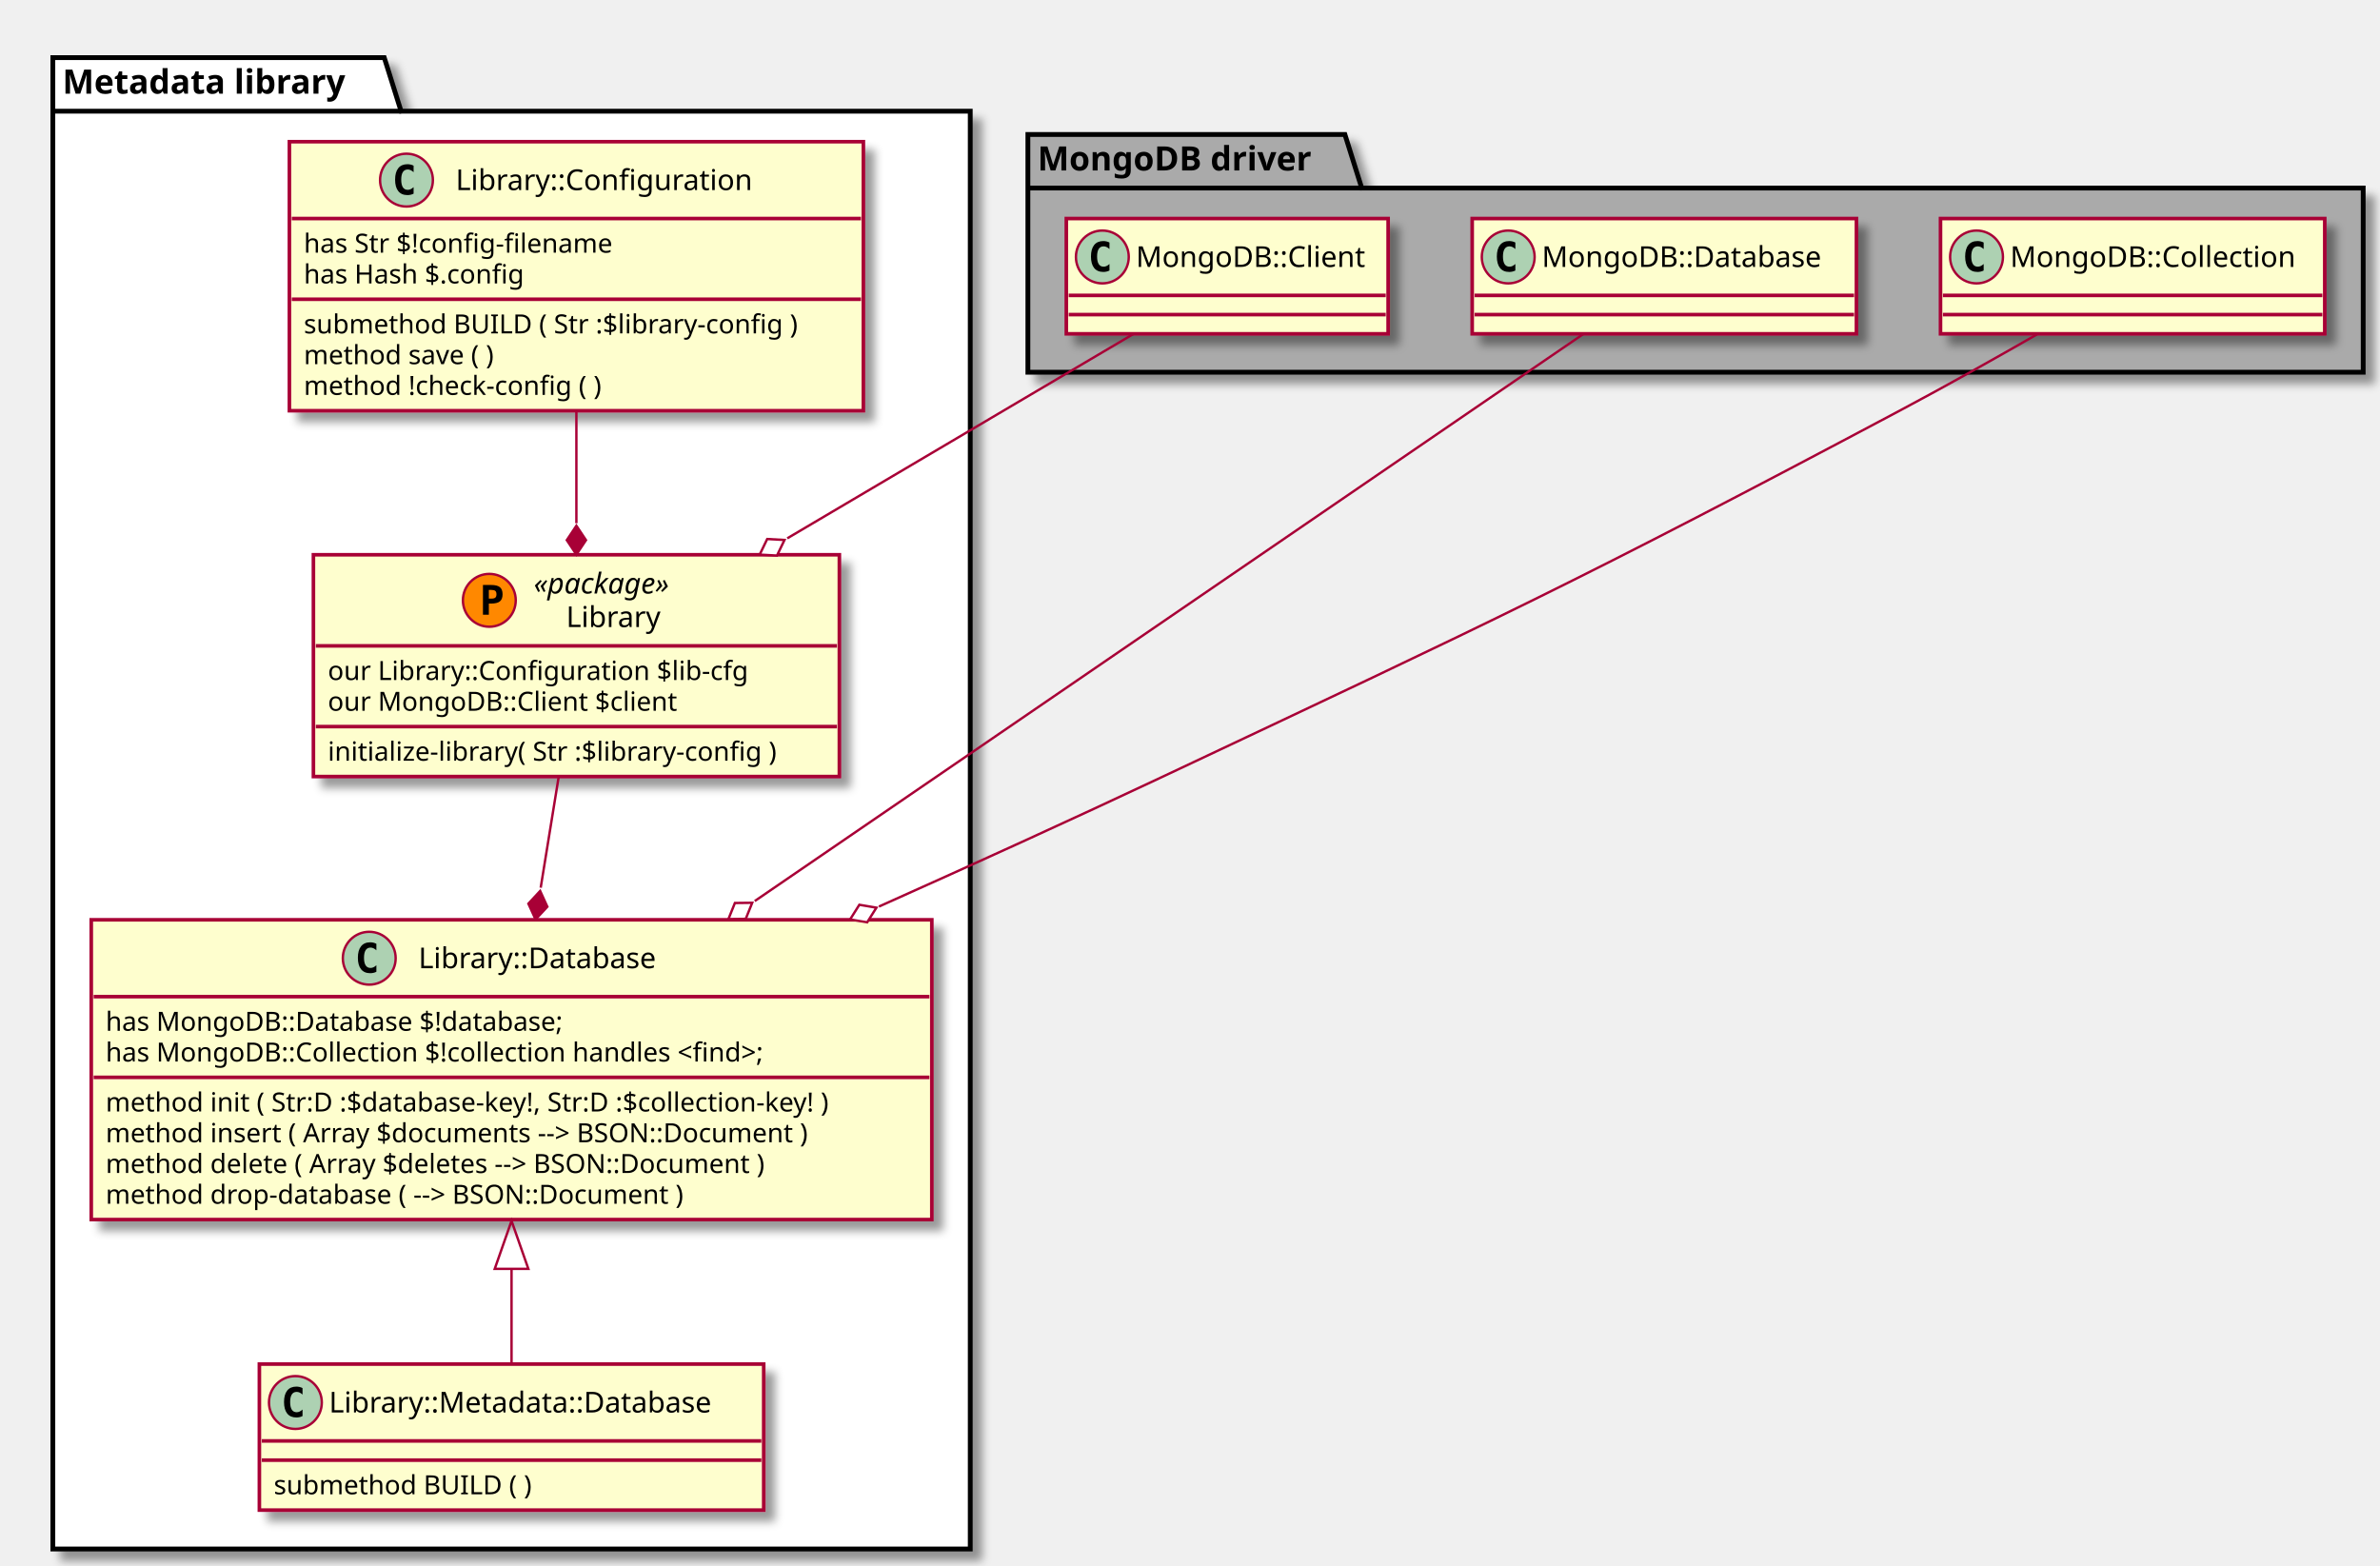
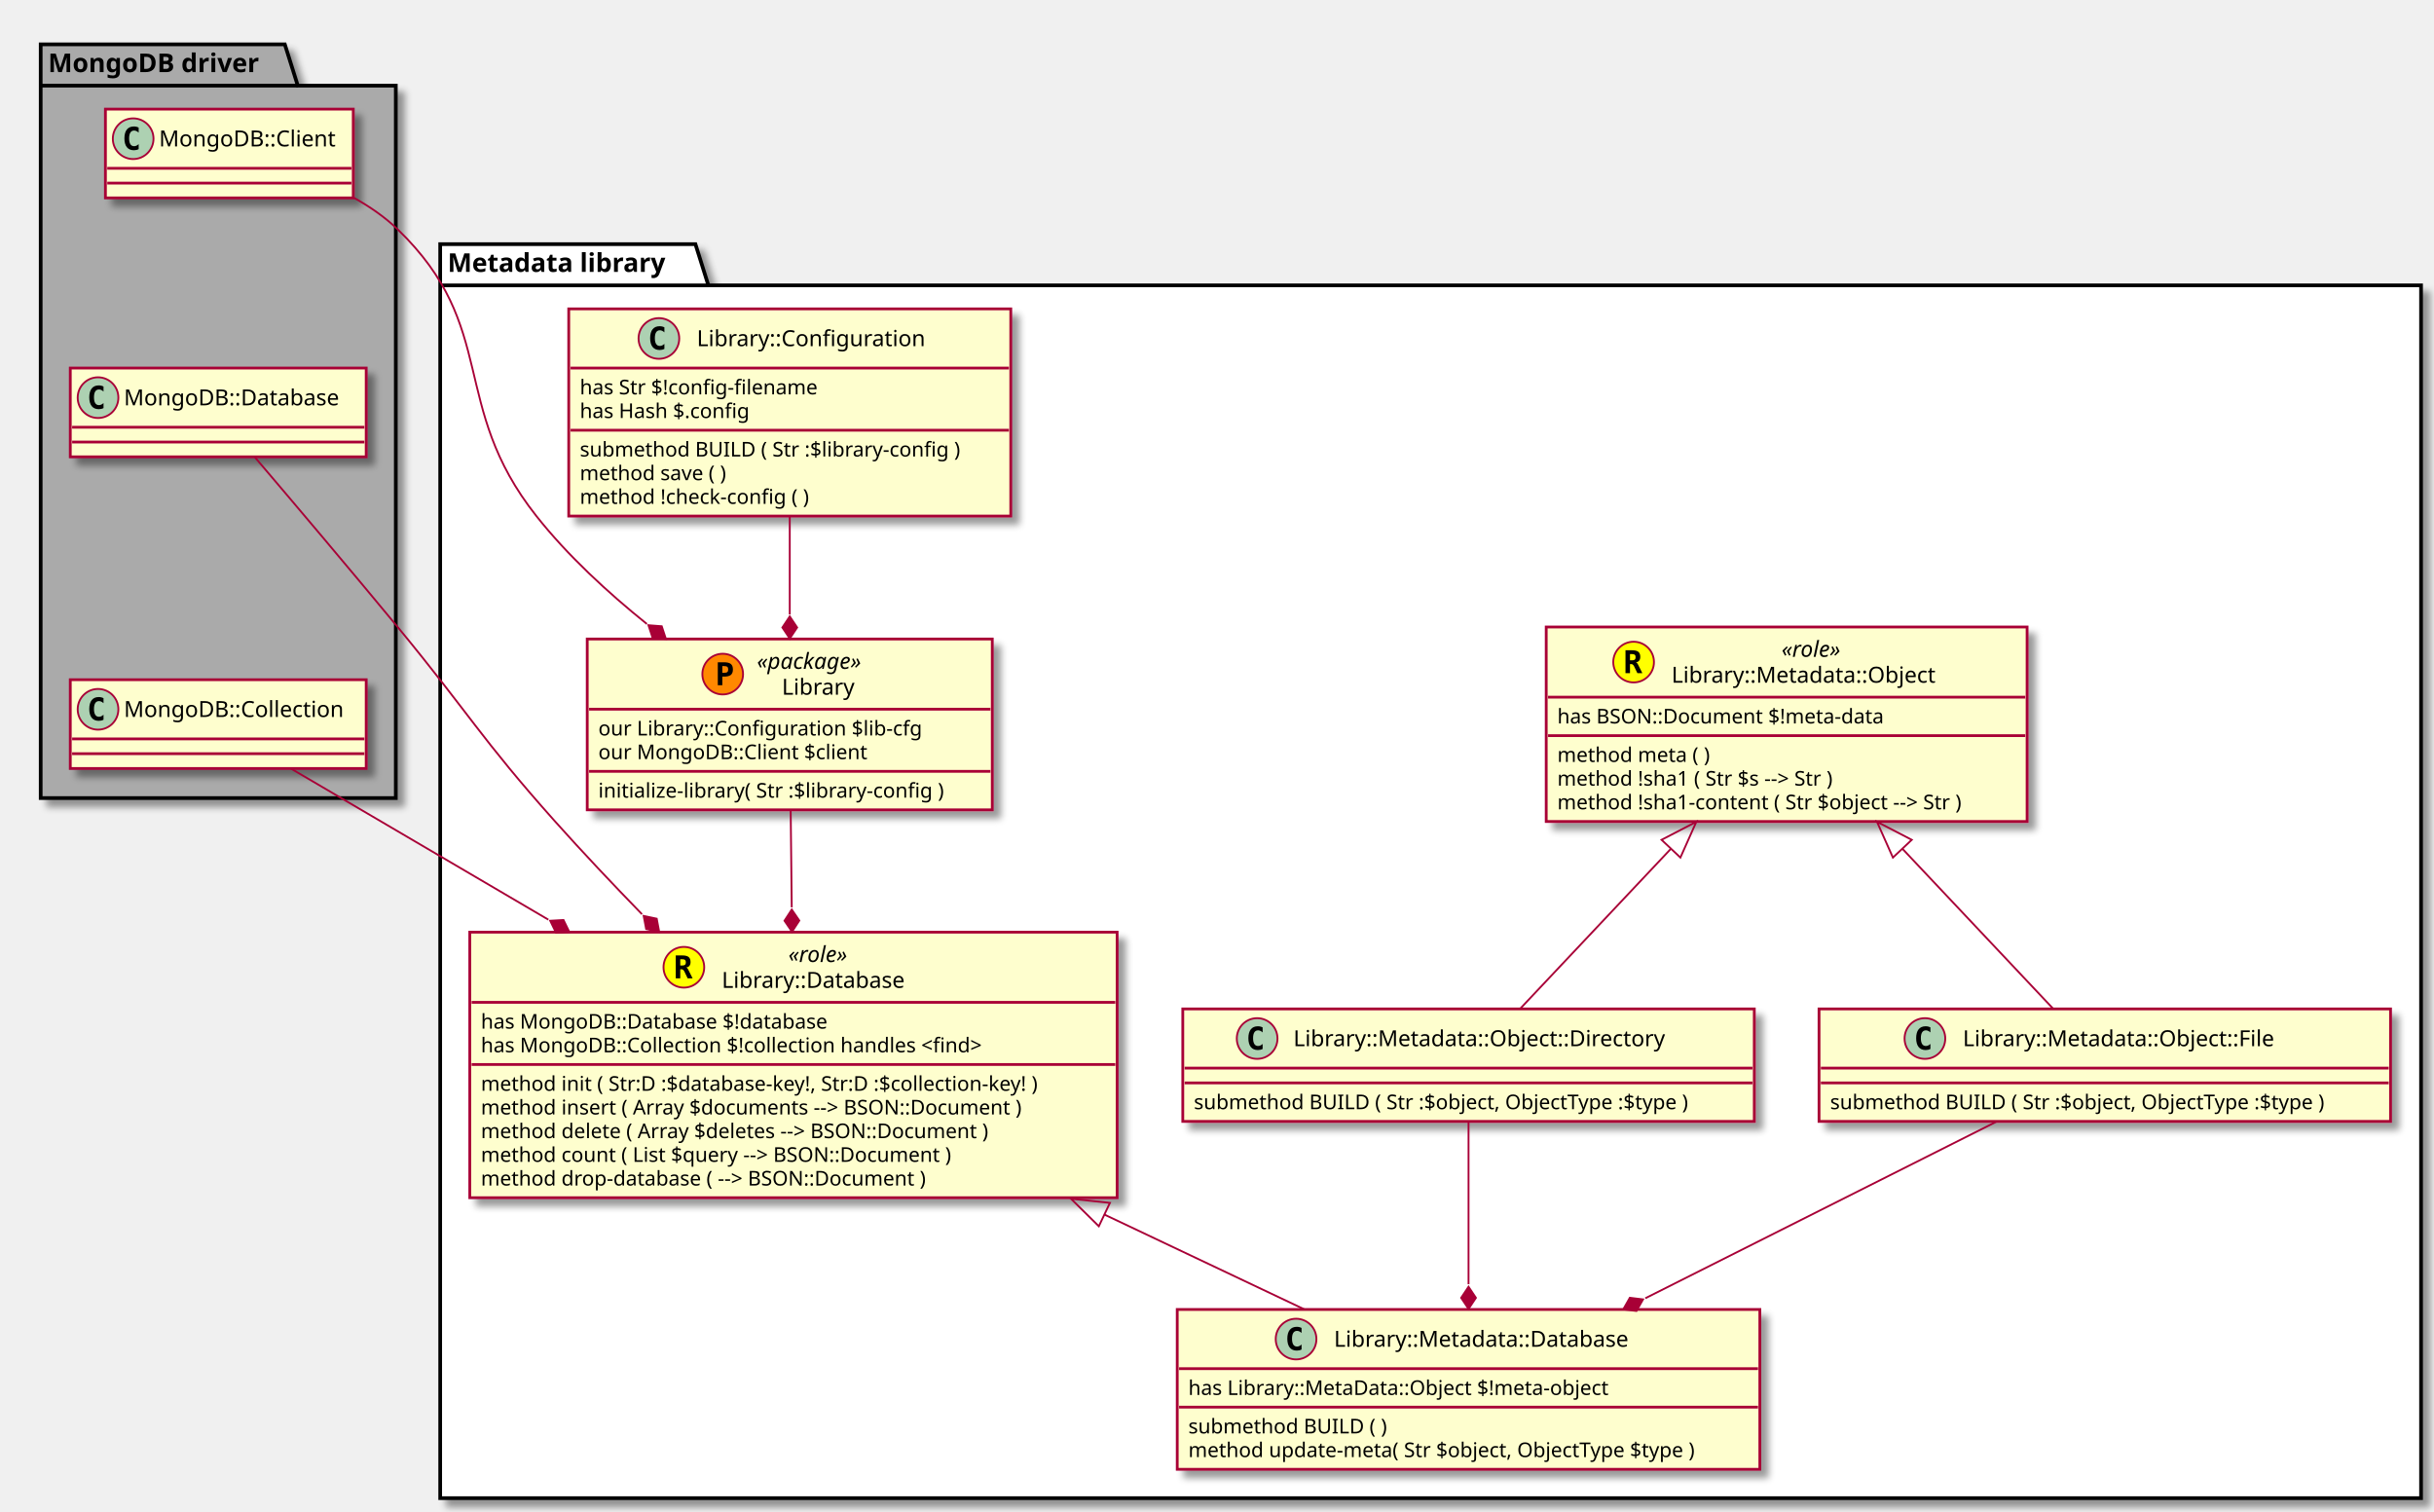
- <svg xmlns="http://www.w3.org/2000/svg" contentScriptType="application/ecmascript" contentStyleType="text/css" height="652px" preserveAspectRatio="none" style="width:991px;height:652px;" version="1.1" viewBox="0 0 991 652" width="991px" zoomAndPan="magnify">
+ <svg xmlns="http://www.w3.org/2000/svg" contentScriptType="application/ecmascript" contentStyleType="text/css" height="817px" preserveAspectRatio="none" style="width:1316px;height:817px;" version="1.1" viewBox="0 0 1316 817" width="1316px" zoomAndPan="magnify">
  <defs>
-     <filter height="300%" id="f30a2jt" width="300%" x="-1" y="-1">
+     <filter height="300%" id="fwactf0" width="300%" x="-1" y="-1">
      <feGaussianBlur result="blurOut" stdDeviation="2.0" />
      <feColorMatrix in="blurOut" result="blurOut2" type="matrix" values="0 0 0 0 0 0 0 0 0 0 0 0 0 0 0 0 0 0 .4 0" />
      <feOffset dx="4.0" dy="4.0" in="blurOut2" result="blurOut3" />
      <feBlend in="SourceGraphic" in2="blurOut3" mode="normal" />
    </filter>
  </defs>
  <g>
-     <polygon fill="#AAAAAA" filter="url(#f30a2jt)" points="428,56,560,56,567,78.297,984,78.297,984,155,428,155,428,56" style="stroke: #000000; stroke-width: 2.0;" />
-     <line style="stroke: #000000; stroke-width: 2.0;" x1="428" x2="567" y1="78.297" y2="78.297" />
-     <text fill="#000000" font-family="sans-serif" font-size="14" font-weight="bold" lengthAdjust="spacingAndGlyphs" textLength="126" x="432" y="70.995">MongoDB driver</text>
-     <polygon fill="#FFFFFF" filter="url(#f30a2jt)" points="22,24,160,24,167,46.297,404,46.297,404,645,22,645,22,24" style="stroke: #000000; stroke-width: 2.0;" />
-     <line style="stroke: #000000; stroke-width: 2.0;" x1="22" x2="167" y1="46.297" y2="46.297" />
-     <text fill="#000000" font-family="sans-serif" font-size="14" font-weight="bold" lengthAdjust="spacingAndGlyphs" textLength="127" x="26" y="38.995">Metadata library</text>
-     <rect fill="#FEFECE" filter="url(#f30a2jt)" height="48" style="stroke: #A80036; stroke-width: 1.5;" width="134" x="444" y="91" />
-     <ellipse cx="459" cy="107" fill="#ADD1B2" rx="11" ry="11" style="stroke: #A80036; stroke-width: 1.0;" />
-     <path d="M461.969,112.641 Q461.391,112.938 460.75,113.086 Q460.109,113.234 459.406,113.234 Q456.906,113.234 455.586,111.586 Q454.266,109.938 454.266,106.812 Q454.266,103.688 455.586,102.031 Q456.906,100.375 459.406,100.375 Q460.109,100.375 460.758,100.531 Q461.406,100.688 461.969,100.984 L461.969,103.703 Q461.344,103.125 460.75,102.852 Q460.156,102.578 459.531,102.578 Q458.188,102.578 457.5,103.648 Q456.812,104.719 456.812,106.812 Q456.812,108.906 457.5,109.977 Q458.188,111.047 459.531,111.047 Q460.156,111.047 460.75,110.773 Q461.344,110.5 461.969,109.922 L461.969,112.641 Z " />
-     <text fill="#000000" font-family="sans-serif" font-size="12" lengthAdjust="spacingAndGlyphs" textLength="102" x="473" y="111.154">MongoDB::Client</text>
-     <line style="stroke: #A80036; stroke-width: 1.5;" x1="445" x2="577" y1="123" y2="123" />
-     <line style="stroke: #A80036; stroke-width: 1.5;" x1="445" x2="577" y1="131" y2="131" />
-     <rect fill="#FEFECE" filter="url(#f30a2jt)" height="48" style="stroke: #A80036; stroke-width: 1.5;" width="160" x="613" y="91" />
-     <ellipse cx="628" cy="107" fill="#ADD1B2" rx="11" ry="11" style="stroke: #A80036; stroke-width: 1.0;" />
-     <path d="M630.969,112.641 Q630.391,112.938 629.75,113.086 Q629.109,113.234 628.406,113.234 Q625.906,113.234 624.586,111.586 Q623.266,109.938 623.266,106.812 Q623.266,103.688 624.586,102.031 Q625.906,100.375 628.406,100.375 Q629.109,100.375 629.758,100.531 Q630.406,100.688 630.969,100.984 L630.969,103.703 Q630.344,103.125 629.75,102.852 Q629.156,102.578 628.531,102.578 Q627.188,102.578 626.5,103.648 Q625.812,104.719 625.812,106.812 Q625.812,108.906 626.5,109.977 Q627.188,111.047 628.531,111.047 Q629.156,111.047 629.75,110.773 Q630.344,110.5 630.969,109.922 L630.969,112.641 Z " />
-     <text fill="#000000" font-family="sans-serif" font-size="12" lengthAdjust="spacingAndGlyphs" textLength="128" x="642" y="111.154">MongoDB::Database</text>
-     <line style="stroke: #A80036; stroke-width: 1.5;" x1="614" x2="772" y1="123" y2="123" />
-     <line style="stroke: #A80036; stroke-width: 1.5;" x1="614" x2="772" y1="131" y2="131" />
-     <rect fill="#FEFECE" filter="url(#f30a2jt)" height="48" style="stroke: #A80036; stroke-width: 1.5;" width="160" x="808" y="91" />
-     <ellipse cx="823" cy="107" fill="#ADD1B2" rx="11" ry="11" style="stroke: #A80036; stroke-width: 1.0;" />
-     <path d="M825.969,112.641 Q825.391,112.938 824.75,113.086 Q824.109,113.234 823.406,113.234 Q820.906,113.234 819.586,111.586 Q818.266,109.938 818.266,106.812 Q818.266,103.688 819.586,102.031 Q820.906,100.375 823.406,100.375 Q824.109,100.375 824.758,100.531 Q825.406,100.688 825.969,100.984 L825.969,103.703 Q825.344,103.125 824.75,102.852 Q824.156,102.578 823.531,102.578 Q822.188,102.578 821.5,103.648 Q820.812,104.719 820.812,106.812 Q820.812,108.906 821.5,109.977 Q822.188,111.047 823.531,111.047 Q824.156,111.047 824.75,110.773 Q825.344,110.5 825.969,109.922 L825.969,112.641 Z " />
-     <text fill="#000000" font-family="sans-serif" font-size="12" lengthAdjust="spacingAndGlyphs" textLength="128" x="837" y="111.154">MongoDB::Collection</text>
-     <line style="stroke: #A80036; stroke-width: 1.5;" x1="809" x2="967" y1="123" y2="123" />
-     <line style="stroke: #A80036; stroke-width: 1.5;" x1="809" x2="967" y1="131" y2="131" />
-     <rect fill="#FEFECE" filter="url(#f30a2jt)" height="92.352" style="stroke: #A80036; stroke-width: 1.5;" width="219" x="130.5" y="231" />
-     <ellipse cx="203.75" cy="249.969" fill="#FF8800" rx="11" ry="11" style="stroke: #A80036; stroke-width: 1.0;" />
-     <path d="M203.547,245.641 L203.547,249.266 L204.547,249.266 Q205.75,249.266 206.234,248.859 Q206.719,248.453 206.719,247.453 Q206.719,246.453 206.234,246.047 Q205.75,245.641 204.547,245.641 L203.547,245.641 Z M201.094,243.578 L204.453,243.578 Q207.016,243.578 208.141,244.492 Q209.266,245.406 209.266,247.453 Q209.266,249.5 208.141,250.414 Q207.016,251.328 204.453,251.328 L203.547,251.328 L203.547,255.969 L201.094,255.969 L201.094,243.578 Z " />
-     <text fill="#000000" font-family="sans-serif" font-size="12" font-style="italic" lengthAdjust="spacingAndGlyphs" textLength="68" x="222.25" y="247.139">«package»</text>
-     <text fill="#000000" font-family="sans-serif" font-size="12" lengthAdjust="spacingAndGlyphs" textLength="41" x="235.75" y="261.107">Library</text>
-     <line style="stroke: #A80036; stroke-width: 1.5;" x1="131.5" x2="348.5" y1="268.938" y2="268.938" />
-     <text fill="#000000" font-family="sans-serif" font-size="11" lengthAdjust="spacingAndGlyphs" textLength="191" x="136.5" y="283.148">our Library::Configuration $lib-cfg</text>
-     <text fill="#000000" font-family="sans-serif" font-size="11" lengthAdjust="spacingAndGlyphs" textLength="157" x="136.5" y="295.953">our MongoDB::Client $client</text>
-     <line style="stroke: #A80036; stroke-width: 1.5;" x1="131.5" x2="348.5" y1="302.547" y2="302.547" />
-     <text fill="#000000" font-family="sans-serif" font-size="11" lengthAdjust="spacingAndGlyphs" textLength="207" x="136.5" y="316.757">initialize-library( Str :$library-config )</text>
-     <rect fill="#FEFECE" filter="url(#f30a2jt)" height="112.023" style="stroke: #A80036; stroke-width: 1.5;" width="239" x="120.5" y="59" />
-     <ellipse cx="169.25" cy="75" fill="#ADD1B2" rx="11" ry="11" style="stroke: #A80036; stroke-width: 1.0;" />
-     <path d="M172.219,80.641 Q171.641,80.938 171,81.086 Q170.359,81.234 169.656,81.234 Q167.156,81.234 165.836,79.586 Q164.516,77.938 164.516,74.812 Q164.516,71.688 165.836,70.031 Q167.156,68.375 169.656,68.375 Q170.359,68.375 171.008,68.531 Q171.656,68.688 172.219,68.984 L172.219,71.703 Q171.594,71.125 171,70.852 Q170.406,70.578 169.781,70.578 Q168.438,70.578 167.75,71.648 Q167.062,72.719 167.062,74.812 Q167.062,76.906 167.75,77.977 Q168.438,79.047 169.781,79.047 Q170.406,79.047 171,78.773 Q171.594,78.5 172.219,77.922 L172.219,80.641 Z " />
-     <text fill="#000000" font-family="sans-serif" font-size="12" lengthAdjust="spacingAndGlyphs" textLength="133" x="189.75" y="79.154">Library::Configuration</text>
-     <line style="stroke: #A80036; stroke-width: 1.5;" x1="121.5" x2="358.5" y1="91" y2="91" />
-     <text fill="#000000" font-family="sans-serif" font-size="11" lengthAdjust="spacingAndGlyphs" textLength="143" x="126.5" y="105.21">has Str $!config-filename</text>
-     <text fill="#000000" font-family="sans-serif" font-size="11" lengthAdjust="spacingAndGlyphs" textLength="103" x="126.5" y="118.015">has Hash $.config</text>
-     <line style="stroke: #A80036; stroke-width: 1.5;" x1="121.5" x2="358.5" y1="124.609" y2="124.609" />
-     <text fill="#000000" font-family="sans-serif" font-size="11" lengthAdjust="spacingAndGlyphs" textLength="227" x="126.5" y="138.82">submethod BUILD ( Str :$library-config )</text>
-     <text fill="#000000" font-family="sans-serif" font-size="11" lengthAdjust="spacingAndGlyphs" textLength="90" x="126.5" y="151.625">method save ( )</text>
-     <text fill="#000000" font-family="sans-serif" font-size="11" lengthAdjust="spacingAndGlyphs" textLength="136" x="126.5" y="164.429">method !check-config ( )</text>
-     <rect fill="#FEFECE" filter="url(#f30a2jt)" height="124.828" style="stroke: #A80036; stroke-width: 1.5;" width="350" x="38" y="383" />
-     <ellipse cx="153.75" cy="399" fill="#ADD1B2" rx="11" ry="11" style="stroke: #A80036; stroke-width: 1.0;" />
-     <path d="M156.719,404.641 Q156.141,404.938 155.5,405.086 Q154.859,405.234 154.156,405.234 Q151.656,405.234 150.336,403.586 Q149.016,401.938 149.016,398.812 Q149.016,395.688 150.336,394.031 Q151.656,392.375 154.156,392.375 Q154.859,392.375 155.508,392.531 Q156.156,392.688 156.719,392.984 L156.719,395.703 Q156.094,395.125 155.5,394.852 Q154.906,394.578 154.281,394.578 Q152.938,394.578 152.25,395.648 Q151.562,396.719 151.562,398.812 Q151.562,400.906 152.25,401.977 Q152.938,403.047 154.281,403.047 Q154.906,403.047 155.5,402.773 Q156.094,402.5 156.719,401.922 L156.719,404.641 Z " />
-     <text fill="#000000" font-family="sans-serif" font-size="12" lengthAdjust="spacingAndGlyphs" textLength="110" x="174.25" y="403.154">Library::Database</text>
-     <line style="stroke: #A80036; stroke-width: 1.5;" x1="39" x2="387" y1="415" y2="415" />
-     <text fill="#000000" font-family="sans-serif" font-size="11" lengthAdjust="spacingAndGlyphs" textLength="211" x="44" y="429.21">has MongoDB::Database $!database;</text>
-     <text fill="#000000" font-family="sans-serif" font-size="11" lengthAdjust="spacingAndGlyphs" textLength="304" x="44" y="442.015">has MongoDB::Collection $!collection handles &lt;find&gt;;</text>
-     <line style="stroke: #A80036; stroke-width: 1.5;" x1="39" x2="387" y1="448.609" y2="448.609" />
-     <text fill="#000000" font-family="sans-serif" font-size="11" lengthAdjust="spacingAndGlyphs" textLength="338" x="44" y="462.82">method init ( Str:D :$database-key!, Str:D :$collection-key! )</text>
-     <text fill="#000000" font-family="sans-serif" font-size="11" lengthAdjust="spacingAndGlyphs" textLength="327" x="44" y="475.625">method insert ( Array $documents --&gt; BSON::Document )</text>
-     <text fill="#000000" font-family="sans-serif" font-size="11" lengthAdjust="spacingAndGlyphs" textLength="308" x="44" y="488.429">method delete ( Array $deletes --&gt; BSON::Document )</text>
-     <text fill="#000000" font-family="sans-serif" font-size="11" lengthAdjust="spacingAndGlyphs" textLength="269" x="44" y="501.234">method drop-database ( --&gt; BSON::Document )</text>
-     <rect fill="#FEFECE" filter="url(#f30a2jt)" height="60.805" style="stroke: #A80036; stroke-width: 1.5;" width="210" x="108" y="568" />
-     <ellipse cx="123" cy="584" fill="#ADD1B2" rx="11" ry="11" style="stroke: #A80036; stroke-width: 1.0;" />
-     <path d="M125.969,589.641 Q125.391,589.938 124.75,590.086 Q124.109,590.234 123.406,590.234 Q120.906,590.234 119.586,588.586 Q118.266,586.938 118.266,583.812 Q118.266,580.688 119.586,579.031 Q120.906,577.375 123.406,577.375 Q124.109,577.375 124.758,577.531 Q125.406,577.688 125.969,577.984 L125.969,580.703 Q125.344,580.125 124.75,579.852 Q124.156,579.578 123.531,579.578 Q122.188,579.578 121.5,580.648 Q120.812,581.719 120.812,583.812 Q120.812,585.906 121.5,586.977 Q122.188,588.047 123.531,588.047 Q124.156,588.047 124.75,587.773 Q125.344,587.5 125.969,586.922 L125.969,589.641 Z " />
-     <text fill="#000000" font-family="sans-serif" font-size="12" lengthAdjust="spacingAndGlyphs" textLength="178" x="137" y="588.154">Library::Metadata::Database</text>
-     <line style="stroke: #A80036; stroke-width: 1.5;" x1="109" x2="317" y1="600" y2="600" />
-     <line style="stroke: #A80036; stroke-width: 1.5;" x1="109" x2="317" y1="608" y2="608" />
-     <text fill="#000000" font-family="sans-serif" font-size="11" lengthAdjust="spacingAndGlyphs" textLength="117" x="114" y="622.21">submethod BUILD ( )</text>
-     <path d="M471.884,139.094 C434.363,161.247 376.398,195.47 327.811,224.156 " fill="none" style="stroke: #A80036; stroke-width: 1.0;" />
-     <polygon fill="#FFFFFF" points="316.322,230.939,323.522,231.333,326.656,224.839,319.455,224.444,316.322,230.939" style="stroke: #A80036; stroke-width: 1.0;" />
-     <path d="M240,171.063 C240,186.165 240,202.583 240,217.852 " fill="none" style="stroke: #A80036; stroke-width: 1.0;" />
-     <polygon fill="#A80036" points="240,230.912,244,224.912,240,218.912,236,224.912,240,230.912" style="stroke: #A80036; stroke-width: 1.0;" />
-     <path d="M232.693,323.057 C230.363,337.428 227.718,353.738 225.14,369.635 " fill="none" style="stroke: #A80036; stroke-width: 1.0;" />
-     <polygon fill="#A80036" points="222.999,382.841,227.908,377.559,224.92,370.996,220.011,376.278,222.999,382.841" style="stroke: #A80036; stroke-width: 1.0;" />
-     <path d="M659.247,139.099 C588.586,187.458 422.673,301.005 314.269,375.194 " fill="none" style="stroke: #A80036; stroke-width: 1.0;" />
-     <polygon fill="#FFFFFF" points="303.31,382.694,310.521,382.606,313.213,375.916,306.002,376.004,303.31,382.694" style="stroke: #A80036; stroke-width: 1.0;" />
-     <path d="M848.158,139.242 C830.733,149.238 809.976,160.917 791,171 C656.901,242.255 622.354,258.242 485,323 C446.633,341.089 404.931,360.058 365.97,377.487 " fill="none" style="stroke: #A80036; stroke-width: 1.0;" />
-     <polygon fill="#FFFFFF" points="353.973,382.844,361.083,384.05,364.93,377.95,357.82,376.745,353.973,382.844" style="stroke: #A80036; stroke-width: 1.0;" />
-     <path d="M213,528.783 C213,542.727 213,556.361 213,567.76 " fill="none" style="stroke: #A80036; stroke-width: 1.0;" />
-     <polygon fill="none" points="206,528.353,213,508.353,220,528.353,206,528.353" style="stroke: #A80036; stroke-width: 1.0;" />
+     <polygon fill="#AAAAAA" filter="url(#fwactf0)" points="22,24,154,24,161,46.297,214,46.297,214,431.5,22,431.5,22,24" style="stroke: #000000; stroke-width: 2.0;" />
+     <line style="stroke: #000000; stroke-width: 2.0;" x1="22" x2="161" y1="46.297" y2="46.297" />
+     <text fill="#000000" font-family="sans-serif" font-size="14" font-weight="bold" lengthAdjust="spacingAndGlyphs" textLength="126" x="26" y="38.995">MongoDB driver</text>
+     <polygon fill="#FFFFFF" filter="url(#fwactf0)" points="238,132,376,132,383,154.297,1309,154.297,1309,810,238,810,238,132" style="stroke: #000000; stroke-width: 2.0;" />
+     <line style="stroke: #000000; stroke-width: 2.0;" x1="238" x2="383" y1="154.297" y2="154.297" />
+     <text fill="#000000" font-family="sans-serif" font-size="14" font-weight="bold" lengthAdjust="spacingAndGlyphs" textLength="127" x="242" y="146.995">Metadata library</text>
+     <rect fill="#FEFECE" filter="url(#fwactf0)" height="48" style="stroke: #A80036; stroke-width: 1.5;" width="134" x="57" y="59" />
+     <ellipse cx="72" cy="75" fill="#ADD1B2" rx="11" ry="11" style="stroke: #A80036; stroke-width: 1.0;" />
+     <path d="M74.969,80.641 Q74.391,80.938 73.75,81.086 Q73.109,81.234 72.406,81.234 Q69.906,81.234 68.586,79.586 Q67.266,77.938 67.266,74.812 Q67.266,71.688 68.586,70.031 Q69.906,68.375 72.406,68.375 Q73.109,68.375 73.758,68.531 Q74.406,68.688 74.969,68.984 L74.969,71.703 Q74.344,71.125 73.75,70.852 Q73.156,70.578 72.531,70.578 Q71.188,70.578 70.5,71.648 Q69.812,72.719 69.812,74.812 Q69.812,76.906 70.5,77.977 Q71.188,79.047 72.531,79.047 Q73.156,79.047 73.75,78.773 Q74.344,78.5 74.969,77.922 L74.969,80.641 Z " />
+     <text fill="#000000" font-family="sans-serif" font-size="12" lengthAdjust="spacingAndGlyphs" textLength="102" x="86" y="79.154">MongoDB::Client</text>
+     <line style="stroke: #A80036; stroke-width: 1.5;" x1="58" x2="190" y1="91" y2="91" />
+     <line style="stroke: #A80036; stroke-width: 1.5;" x1="58" x2="190" y1="99" y2="99" />
+     <rect fill="#FEFECE" filter="url(#fwactf0)" height="48" style="stroke: #A80036; stroke-width: 1.5;" width="160" x="38" y="199" />
+     <ellipse cx="53" cy="215" fill="#ADD1B2" rx="11" ry="11" style="stroke: #A80036; stroke-width: 1.0;" />
+     <path d="M55.969,220.641 Q55.391,220.938 54.75,221.086 Q54.109,221.234 53.406,221.234 Q50.906,221.234 49.586,219.586 Q48.266,217.938 48.266,214.812 Q48.266,211.688 49.586,210.031 Q50.906,208.375 53.406,208.375 Q54.109,208.375 54.758,208.531 Q55.406,208.688 55.969,208.984 L55.969,211.703 Q55.344,211.125 54.75,210.852 Q54.156,210.578 53.531,210.578 Q52.188,210.578 51.5,211.648 Q50.812,212.719 50.812,214.812 Q50.812,216.906 51.5,217.977 Q52.188,219.047 53.531,219.047 Q54.156,219.047 54.75,218.773 Q55.344,218.5 55.969,217.922 L55.969,220.641 Z " />
+     <text fill="#000000" font-family="sans-serif" font-size="12" lengthAdjust="spacingAndGlyphs" textLength="128" x="67" y="219.154">MongoDB::Database</text>
+     <line style="stroke: #A80036; stroke-width: 1.5;" x1="39" x2="197" y1="231" y2="231" />
+     <line style="stroke: #A80036; stroke-width: 1.5;" x1="39" x2="197" y1="239" y2="239" />
+     <rect fill="#FEFECE" filter="url(#fwactf0)" height="48" style="stroke: #A80036; stroke-width: 1.5;" width="160" x="38" y="367.5" />
+     <ellipse cx="53" cy="383.5" fill="#ADD1B2" rx="11" ry="11" style="stroke: #A80036; stroke-width: 1.0;" />
+     <path d="M55.969,389.141 Q55.391,389.438 54.75,389.586 Q54.109,389.734 53.406,389.734 Q50.906,389.734 49.586,388.086 Q48.266,386.438 48.266,383.312 Q48.266,380.188 49.586,378.531 Q50.906,376.875 53.406,376.875 Q54.109,376.875 54.758,377.031 Q55.406,377.188 55.969,377.484 L55.969,380.203 Q55.344,379.625 54.75,379.352 Q54.156,379.078 53.531,379.078 Q52.188,379.078 51.5,380.148 Q50.812,381.219 50.812,383.312 Q50.812,385.406 51.5,386.477 Q52.188,387.547 53.531,387.547 Q54.156,387.547 54.75,387.273 Q55.344,387 55.969,386.422 L55.969,389.141 Z " />
+     <text fill="#000000" font-family="sans-serif" font-size="12" lengthAdjust="spacingAndGlyphs" textLength="128" x="67" y="387.654">MongoDB::Collection</text>
+     <line style="stroke: #A80036; stroke-width: 1.5;" x1="39" x2="197" y1="399.5" y2="399.5" />
+     <line style="stroke: #A80036; stroke-width: 1.5;" x1="39" x2="197" y1="407.5" y2="407.5" />
+     <rect fill="#FEFECE" filter="url(#fwactf0)" height="92.352" style="stroke: #A80036; stroke-width: 1.5;" width="219" x="317.5" y="345.5" />
+     <ellipse cx="390.75" cy="364.469" fill="#FF8800" rx="11" ry="11" style="stroke: #A80036; stroke-width: 1.0;" />
+     <path d="M390.547,360.141 L390.547,363.766 L391.547,363.766 Q392.75,363.766 393.234,363.359 Q393.719,362.953 393.719,361.953 Q393.719,360.953 393.234,360.547 Q392.75,360.141 391.547,360.141 L390.547,360.141 Z M388.094,358.078 L391.453,358.078 Q394.016,358.078 395.141,358.992 Q396.266,359.906 396.266,361.953 Q396.266,364 395.141,364.914 Q394.016,365.828 391.453,365.828 L390.547,365.828 L390.547,370.469 L388.094,370.469 L388.094,358.078 Z " />
+     <text fill="#000000" font-family="sans-serif" font-size="12" font-style="italic" lengthAdjust="spacingAndGlyphs" textLength="68" x="409.25" y="361.639">«package»</text>
+     <text fill="#000000" font-family="sans-serif" font-size="12" lengthAdjust="spacingAndGlyphs" textLength="41" x="422.75" y="375.607">Library</text>
+     <line style="stroke: #A80036; stroke-width: 1.5;" x1="318.5" x2="535.5" y1="383.438" y2="383.438" />
+     <text fill="#000000" font-family="sans-serif" font-size="11" lengthAdjust="spacingAndGlyphs" textLength="191" x="323.5" y="397.648">our Library::Configuration $lib-cfg</text>
+     <text fill="#000000" font-family="sans-serif" font-size="11" lengthAdjust="spacingAndGlyphs" textLength="157" x="323.5" y="410.453">our MongoDB::Client $client</text>
+     <line style="stroke: #A80036; stroke-width: 1.5;" x1="318.5" x2="535.5" y1="417.047" y2="417.047" />
+     <text fill="#000000" font-family="sans-serif" font-size="11" lengthAdjust="spacingAndGlyphs" textLength="207" x="323.5" y="431.257">initialize-library( Str :$library-config )</text>
+     <rect fill="#FEFECE" filter="url(#fwactf0)" height="112.023" style="stroke: #A80036; stroke-width: 1.5;" width="239" x="307.5" y="167" />
+     <ellipse cx="356.25" cy="183" fill="#ADD1B2" rx="11" ry="11" style="stroke: #A80036; stroke-width: 1.0;" />
+     <path d="M359.219,188.641 Q358.641,188.938 358,189.086 Q357.359,189.234 356.656,189.234 Q354.156,189.234 352.836,187.586 Q351.516,185.938 351.516,182.812 Q351.516,179.688 352.836,178.031 Q354.156,176.375 356.656,176.375 Q357.359,176.375 358.008,176.531 Q358.656,176.688 359.219,176.984 L359.219,179.703 Q358.594,179.125 358,178.852 Q357.406,178.578 356.781,178.578 Q355.438,178.578 354.75,179.648 Q354.062,180.719 354.062,182.812 Q354.062,184.906 354.75,185.977 Q355.438,187.047 356.781,187.047 Q357.406,187.047 358,186.773 Q358.594,186.5 359.219,185.922 L359.219,188.641 Z " />
+     <text fill="#000000" font-family="sans-serif" font-size="12" lengthAdjust="spacingAndGlyphs" textLength="133" x="376.75" y="187.154">Library::Configuration</text>
+     <line style="stroke: #A80036; stroke-width: 1.5;" x1="308.5" x2="545.5" y1="199" y2="199" />
+     <text fill="#000000" font-family="sans-serif" font-size="11" lengthAdjust="spacingAndGlyphs" textLength="143" x="313.5" y="213.21">has Str $!config-filename</text>
+     <text fill="#000000" font-family="sans-serif" font-size="11" lengthAdjust="spacingAndGlyphs" textLength="103" x="313.5" y="226.015">has Hash $.config</text>
+     <line style="stroke: #A80036; stroke-width: 1.5;" x1="308.5" x2="545.5" y1="232.609" y2="232.609" />
+     <text fill="#000000" font-family="sans-serif" font-size="11" lengthAdjust="spacingAndGlyphs" textLength="227" x="313.5" y="246.82">submethod BUILD ( Str :$library-config )</text>
+     <text fill="#000000" font-family="sans-serif" font-size="11" lengthAdjust="spacingAndGlyphs" textLength="90" x="313.5" y="259.625">method save ( )</text>
+     <text fill="#000000" font-family="sans-serif" font-size="11" lengthAdjust="spacingAndGlyphs" textLength="136" x="313.5" y="272.429">method !check-config ( )</text>
+     <rect fill="#FEFECE" filter="url(#fwactf0)" height="143.57" style="stroke: #A80036; stroke-width: 1.5;" width="350" x="254" y="504" />
+     <ellipse cx="369.75" cy="522.969" fill="#FFFF00" rx="11" ry="11" style="stroke: #A80036; stroke-width: 1.0;" />
+     <path d="M370.953,523.109 Q371.312,523.188 371.586,523.461 Q371.859,523.734 372.25,524.516 L374.484,528.969 L371.797,528.969 L370.297,525.844 Q370.234,525.703 370.125,525.469 Q369.469,524.078 368.578,524.078 L367.797,524.078 L367.797,528.969 L365.359,528.969 L365.359,516.578 L368.891,516.578 Q371.281,516.578 372.32,517.422 Q373.359,518.266 373.359,520.172 Q373.359,521.453 372.742,522.211 Q372.125,522.969 370.953,523.109 Z M367.797,518.641 L367.797,522.016 L368.953,522.016 Q369.969,522.016 370.398,521.617 Q370.828,521.219 370.828,520.312 Q370.828,519.422 370.398,519.031 Q369.969,518.641 368.953,518.641 L367.797,518.641 Z " />
+     <text fill="#000000" font-family="sans-serif" font-size="12" font-style="italic" lengthAdjust="spacingAndGlyphs" textLength="38" x="426.25" y="520.139">«role»</text>
+     <text fill="#000000" font-family="sans-serif" font-size="12" lengthAdjust="spacingAndGlyphs" textLength="110" x="390.25" y="534.107">Library::Database</text>
+     <line style="stroke: #A80036; stroke-width: 1.5;" x1="255" x2="603" y1="541.938" y2="541.938" />
+     <text fill="#000000" font-family="sans-serif" font-size="11" lengthAdjust="spacingAndGlyphs" textLength="207" x="260" y="556.148">has MongoDB::Database $!database</text>
+     <text fill="#000000" font-family="sans-serif" font-size="11" lengthAdjust="spacingAndGlyphs" textLength="300" x="260" y="568.953">has MongoDB::Collection $!collection handles &lt;find&gt;</text>
+     <line style="stroke: #A80036; stroke-width: 1.5;" x1="255" x2="603" y1="575.547" y2="575.547" />
+     <text fill="#000000" font-family="sans-serif" font-size="11" lengthAdjust="spacingAndGlyphs" textLength="338" x="260" y="589.757">method init ( Str:D :$database-key!, Str:D :$collection-key! )</text>
+     <text fill="#000000" font-family="sans-serif" font-size="11" lengthAdjust="spacingAndGlyphs" textLength="327" x="260" y="602.562">method insert ( Array $documents --&gt; BSON::Document )</text>
+     <text fill="#000000" font-family="sans-serif" font-size="11" lengthAdjust="spacingAndGlyphs" textLength="308" x="260" y="615.367">method delete ( Array $deletes --&gt; BSON::Document )</text>
+     <text fill="#000000" font-family="sans-serif" font-size="11" lengthAdjust="spacingAndGlyphs" textLength="284" x="260" y="628.171">method count ( List $query --&gt; BSON::Document )</text>
+     <text fill="#000000" font-family="sans-serif" font-size="11" lengthAdjust="spacingAndGlyphs" textLength="269" x="260" y="640.976">method drop-database ( --&gt; BSON::Document )</text>
+     <rect fill="#FEFECE" filter="url(#fwactf0)" height="86.414" style="stroke: #A80036; stroke-width: 1.5;" width="315" x="636.5" y="708" />
+     <ellipse cx="700.75" cy="724" fill="#ADD1B2" rx="11" ry="11" style="stroke: #A80036; stroke-width: 1.0;" />
+     <path d="M703.719,729.641 Q703.141,729.938 702.5,730.086 Q701.859,730.234 701.156,730.234 Q698.656,730.234 697.336,728.586 Q696.016,726.938 696.016,723.812 Q696.016,720.688 697.336,719.031 Q698.656,717.375 701.156,717.375 Q701.859,717.375 702.508,717.531 Q703.156,717.688 703.719,717.984 L703.719,720.703 Q703.094,720.125 702.5,719.852 Q701.906,719.578 701.281,719.578 Q699.938,719.578 699.25,720.648 Q698.562,721.719 698.562,723.812 Q698.562,725.906 699.25,726.977 Q699.938,728.047 701.281,728.047 Q701.906,728.047 702.5,727.773 Q703.094,727.5 703.719,726.922 L703.719,729.641 Z " />
+     <text fill="#000000" font-family="sans-serif" font-size="12" lengthAdjust="spacingAndGlyphs" textLength="178" x="721.25" y="728.154">Library::Metadata::Database</text>
+     <line style="stroke: #A80036; stroke-width: 1.5;" x1="637.5" x2="950.5" y1="740" y2="740" />
+     <text fill="#000000" font-family="sans-serif" font-size="11" lengthAdjust="spacingAndGlyphs" textLength="250" x="642.5" y="754.21">has Library::MetaData::Object $!meta-object</text>
+     <line style="stroke: #A80036; stroke-width: 1.5;" x1="637.5" x2="950.5" y1="760.805" y2="760.805" />
+     <text fill="#000000" font-family="sans-serif" font-size="11" lengthAdjust="spacingAndGlyphs" textLength="117" x="642.5" y="775.015">submethod BUILD ( )</text>
+     <text fill="#000000" font-family="sans-serif" font-size="11" lengthAdjust="spacingAndGlyphs" textLength="303" x="642.5" y="787.82">method update-meta( Str $object, ObjectType $type )</text>
+     <rect fill="#FEFECE" filter="url(#fwactf0)" height="105.156" style="stroke: #A80036; stroke-width: 1.5;" width="260" x="836" y="339" />
+     <ellipse cx="883.25" cy="357.969" fill="#FFFF00" rx="11" ry="11" style="stroke: #A80036; stroke-width: 1.0;" />
+     <path d="M884.453,358.109 Q884.812,358.188 885.086,358.461 Q885.359,358.734 885.75,359.516 L887.984,363.969 L885.297,363.969 L883.797,360.844 Q883.734,360.703 883.625,360.469 Q882.969,359.078 882.078,359.078 L881.297,359.078 L881.297,363.969 L878.859,363.969 L878.859,351.578 L882.391,351.578 Q884.781,351.578 885.82,352.422 Q886.859,353.266 886.859,355.172 Q886.859,356.453 886.242,357.211 Q885.625,357.969 884.453,358.109 Z M881.297,353.641 L881.297,357.016 L882.453,357.016 Q883.469,357.016 883.898,356.617 Q884.328,356.219 884.328,355.312 Q884.328,354.422 883.898,354.031 Q883.469,353.641 882.453,353.641 L881.297,353.641 Z " />
+     <text fill="#000000" font-family="sans-serif" font-size="12" font-style="italic" lengthAdjust="spacingAndGlyphs" textLength="38" x="963.25" y="355.139">«role»</text>
+     <text fill="#000000" font-family="sans-serif" font-size="12" lengthAdjust="spacingAndGlyphs" textLength="157" x="903.75" y="369.107">Library::Metadata::Object</text>
+     <line style="stroke: #A80036; stroke-width: 1.5;" x1="837" x2="1095" y1="376.938" y2="376.938" />
+     <text fill="#000000" font-family="sans-serif" font-size="11" lengthAdjust="spacingAndGlyphs" textLength="195" x="842" y="391.148">has BSON::Document $!meta-data</text>
+     <line style="stroke: #A80036; stroke-width: 1.5;" x1="837" x2="1095" y1="397.742" y2="397.742" />
+     <text fill="#000000" font-family="sans-serif" font-size="11" lengthAdjust="spacingAndGlyphs" textLength="92" x="842" y="411.953">method meta ( )</text>
+     <text fill="#000000" font-family="sans-serif" font-size="11" lengthAdjust="spacingAndGlyphs" textLength="175" x="842" y="424.757">method !sha1 ( Str $s --&gt; Str )</text>
+     <text fill="#000000" font-family="sans-serif" font-size="11" lengthAdjust="spacingAndGlyphs" textLength="248" x="842" y="437.562">method !sha1-content ( Str $object --&gt; Str )</text>
+     <rect fill="#FEFECE" filter="url(#fwactf0)" height="60.805" style="stroke: #A80036; stroke-width: 1.5;" width="309" x="983.5" y="545.5" />
+     <ellipse cx="1040.75" cy="561.5" fill="#ADD1B2" rx="11" ry="11" style="stroke: #A80036; stroke-width: 1.0;" />
+     <path d="M1043.719,567.141 Q1043.141,567.438 1042.5,567.586 Q1041.859,567.734 1041.156,567.734 Q1038.656,567.734 1037.336,566.086 Q1036.016,564.438 1036.016,561.312 Q1036.016,558.188 1037.336,556.531 Q1038.656,554.875 1041.156,554.875 Q1041.859,554.875 1042.508,555.031 Q1043.156,555.188 1043.719,555.484 L1043.719,558.203 Q1043.094,557.625 1042.5,557.352 Q1041.906,557.078 1041.281,557.078 Q1039.938,557.078 1039.25,558.148 Q1038.562,559.219 1038.562,561.312 Q1038.562,563.406 1039.25,564.477 Q1039.938,565.547 1041.281,565.547 Q1041.906,565.547 1042.5,565.273 Q1043.094,565 1043.719,564.422 L1043.719,567.141 Z " />
+     <text fill="#000000" font-family="sans-serif" font-size="12" lengthAdjust="spacingAndGlyphs" textLength="186" x="1061.25" y="565.654">Library::Metadata::Object::File</text>
+     <line style="stroke: #A80036; stroke-width: 1.5;" x1="984.5" x2="1291.5" y1="577.5" y2="577.5" />
+     <line style="stroke: #A80036; stroke-width: 1.5;" x1="984.5" x2="1291.5" y1="585.5" y2="585.5" />
+     <text fill="#000000" font-family="sans-serif" font-size="11" lengthAdjust="spacingAndGlyphs" textLength="297" x="989.5" y="599.71">submethod BUILD ( Str :$object, ObjectType :$type )</text>
+     <rect fill="#FEFECE" filter="url(#fwactf0)" height="60.805" style="stroke: #A80036; stroke-width: 1.5;" width="309" x="639.5" y="545.5" />
+     <ellipse cx="679.7" cy="561.5" fill="#ADD1B2" rx="11" ry="11" style="stroke: #A80036; stroke-width: 1.0;" />
+     <path d="M682.669,567.141 Q682.091,567.438 681.45,567.586 Q680.809,567.734 680.106,567.734 Q677.606,567.734 676.286,566.086 Q674.966,564.438 674.966,561.312 Q674.966,558.188 676.286,556.531 Q677.606,554.875 680.106,554.875 Q680.809,554.875 681.458,555.031 Q682.106,555.188 682.669,555.484 L682.669,558.203 Q682.044,557.625 681.45,557.352 Q680.856,557.078 680.231,557.078 Q678.888,557.078 678.2,558.148 Q677.513,559.219 677.513,561.312 Q677.513,563.406 678.2,564.477 Q678.888,565.547 680.231,565.547 Q680.856,565.547 681.45,565.273 Q682.044,565 682.669,564.422 L682.669,567.141 Z " />
+     <text fill="#000000" font-family="sans-serif" font-size="12" lengthAdjust="spacingAndGlyphs" textLength="221" x="699.3" y="565.654">Library::Metadata::Object::Directory</text>
+     <line style="stroke: #A80036; stroke-width: 1.5;" x1="640.5" x2="947.5" y1="577.5" y2="577.5" />
+     <line style="stroke: #A80036; stroke-width: 1.5;" x1="640.5" x2="947.5" y1="585.5" y2="585.5" />
+     <text fill="#000000" font-family="sans-serif" font-size="11" lengthAdjust="spacingAndGlyphs" textLength="297" x="645.5" y="599.71">submethod BUILD ( Str :$object, ObjectType :$type )</text>
+     <path d="M191.102,106.813 C199.775,111.605 208.043,117.292 215,124 C270.094,177.117 242.527,218.974 290,279 C306.92,300.394 328.621,320.382 349.738,337.357 " fill="none" style="stroke: #A80036; stroke-width: 1.0;" />
+     <polygon fill="#A80036" points="360.034,345.442,357.785,338.59,350.596,338.031,352.845,344.882,360.034,345.442" style="stroke: #A80036; stroke-width: 1.0;" />
+     <path d="M427,279.442 C427,296.395 427,315.087 427,332.223 " fill="none" style="stroke: #A80036; stroke-width: 1.0;" />
+     <polygon fill="#A80036" points="427,345.268,431,339.268,427,333.268,423,339.268,427,345.268" style="stroke: #A80036; stroke-width: 1.0;" />
+     <path d="M427.494,437.612 C427.67,453.666 427.875,472.304 428.075,490.576 " fill="none" style="stroke: #A80036; stroke-width: 1.0;" />
+     <polygon fill="#A80036" points="428.219,503.773,432.153,497.729,428.087,491.774,424.153,497.817,428.219,503.773" style="stroke: #A80036; stroke-width: 1.0;" />
+     <path d="M137.831,247.231 C157.534,270.378 188.546,306.987 215,339 C253.247,385.283 260,399.223 300,444 C314.843,460.615 331.182,477.909 347.098,494.276 " fill="none" style="stroke: #A80036; stroke-width: 1.0;" />
+     <polygon fill="#A80036" points="356.405,503.793,355.07,496.707,348.015,495.213,349.35,502.3,356.405,503.793" style="stroke: #A80036; stroke-width: 1.0;" />
+     <path d="M157.388,415.614 C192.566,436.257 246.163,467.708 296.478,497.234 " fill="none" style="stroke: #A80036; stroke-width: 1.0;" />
+     <polygon fill="#A80036" points="307.829,503.895,304.678,497.409,297.479,497.822,300.63,504.308,307.829,503.895" style="stroke: #A80036; stroke-width: 1.0;" />
+     <path d="M597.242,656.742 C634.507,674.405 672.57,692.446 705.165,707.895 " fill="none" style="stroke: #A80036; stroke-width: 1.0;" />
+     <polygon fill="none" points="594.114,663.006,579.04,648.115,600.11,650.355,594.114,663.006" style="stroke: #A80036; stroke-width: 1.0;" />
+     <path d="M1079.26,606.543 C1027.26,632.69 950.418,671.336 889.582,701.931 " fill="none" style="stroke: #A80036; stroke-width: 1.0;" />
+     <polygon fill="#A80036" points="877.641,707.936,884.798,708.813,888.361,702.544,881.204,701.667,877.641,707.936" style="stroke: #A80036; stroke-width: 1.0;" />
+     <path d="M794,606.74 C794,630.759 794,665.232 794,694.343 " fill="none" style="stroke: #A80036; stroke-width: 1.0;" />
+     <polygon fill="#A80036" points="794,707.707,798,701.707,794,695.707,790,701.707,794,707.707" style="stroke: #A80036; stroke-width: 1.0;" />
+     <path d="M1028.61,458.93 C1056.52,488.547 1087.99,521.94 1109.99,545.278 " fill="none" style="stroke: #A80036; stroke-width: 1.0;" />
+     <polygon fill="none" points="1023.45,463.665,1014.83,444.309,1033.64,454.063,1023.45,463.665" style="stroke: #A80036; stroke-width: 1.0;" />
+     <path d="M903.392,458.93 C875.479,488.547 844.008,521.94 822.012,545.278 " fill="none" style="stroke: #A80036; stroke-width: 1.0;" />
+     <polygon fill="none" points="898.36,454.063,917.172,444.309,908.549,463.665,898.36,454.063" style="stroke: #A80036; stroke-width: 1.0;" />
  </g>
</svg>
